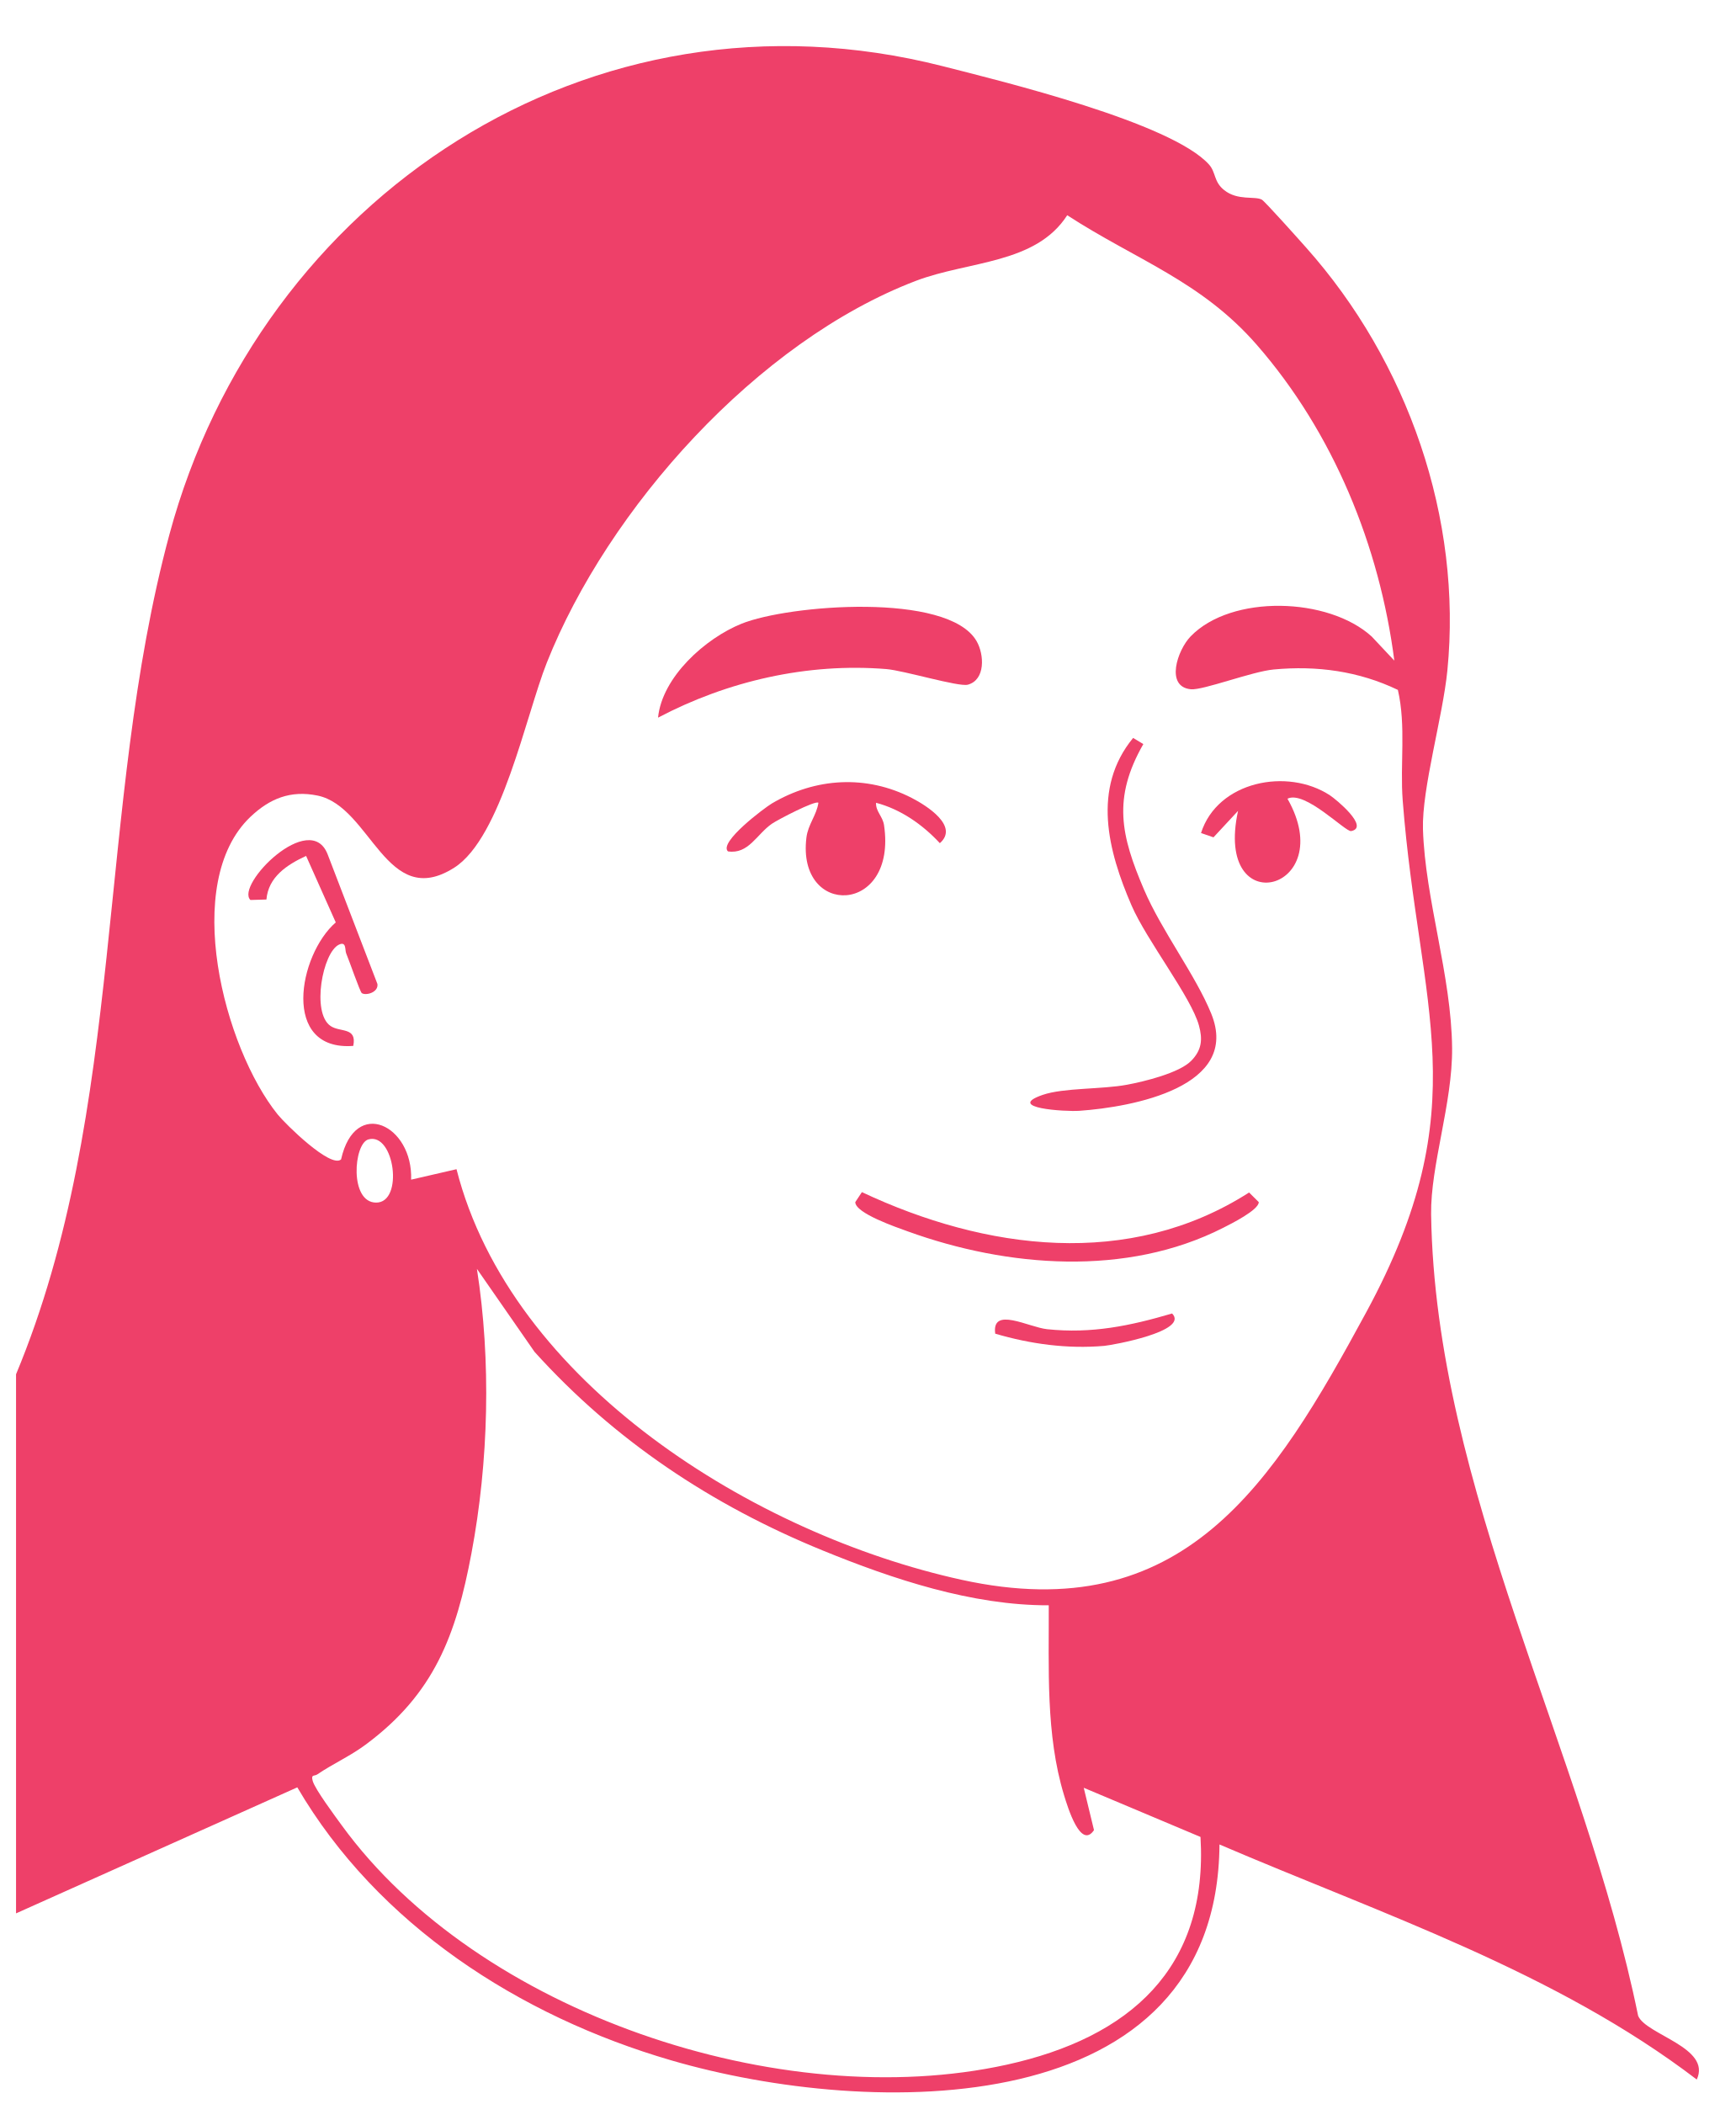
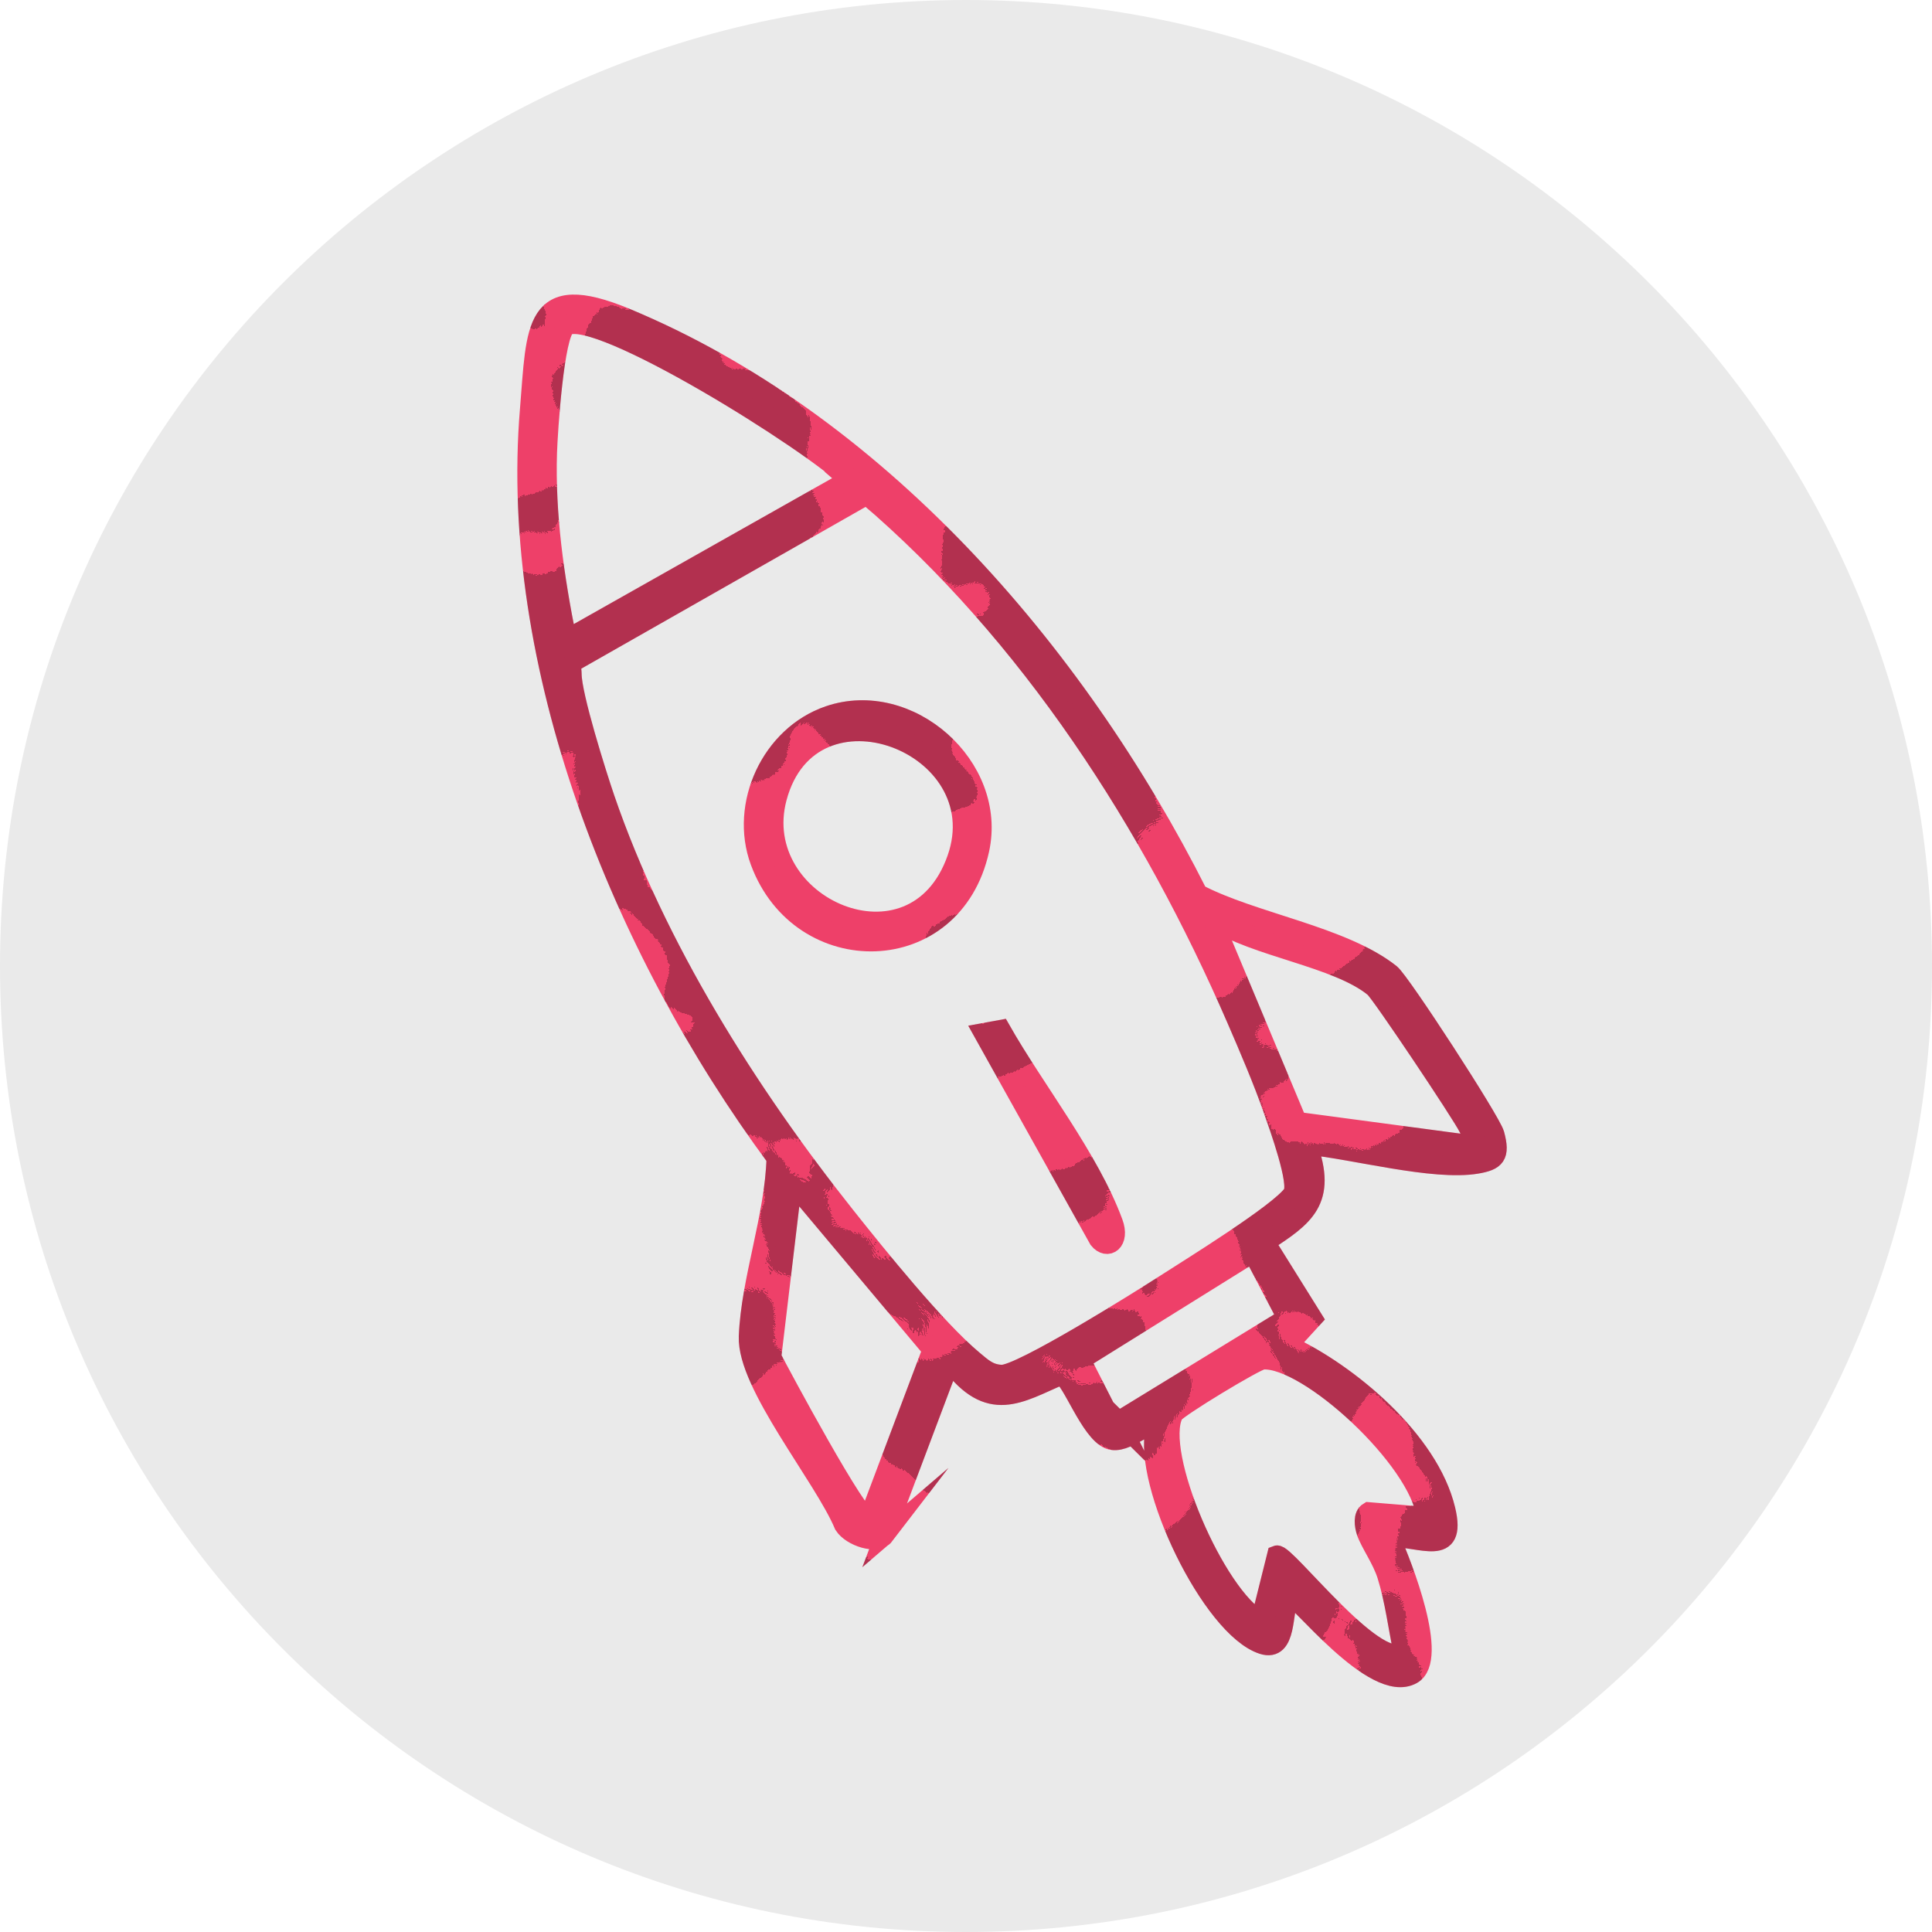
- <svg xmlns="http://www.w3.org/2000/svg" width="33" height="40" viewBox="0 0 33 40" fill="none">
-   <path d="M0.305 26.127C2.405 21.088 1.821 15.347 3.222 10.158C4.948 3.763 11.211 -0.451 17.924 1.258C19.063 1.548 22.27 2.33 22.988 3.128C23.123 3.279 23.074 3.453 23.276 3.614C23.535 3.821 23.859 3.722 23.993 3.796C24.048 3.826 24.717 4.574 24.831 4.703C26.769 6.877 27.806 9.855 27.52 12.748C27.432 13.632 27.033 14.994 27.056 15.766C27.097 17.1 27.598 18.549 27.61 19.927C27.619 20.973 27.198 22.155 27.211 23.086C27.288 28.3 30.122 33.294 31.147 38.323C31.293 38.684 32.546 38.925 32.262 39.535C29.576 37.484 26.278 36.391 23.187 35.066C23.148 40.388 16.546 40.273 12.762 39.17C9.87 38.328 7.178 36.585 5.653 33.98L0.305 36.376V26.127ZM26.512 12.564C26.232 10.382 25.352 8.223 23.893 6.552C22.834 5.34 21.607 4.946 20.292 4.092C19.693 5.023 18.422 4.957 17.418 5.338C14.4 6.487 11.56 9.667 10.396 12.601C10 13.598 9.534 15.923 8.638 16.495C7.342 17.32 7.059 15.335 6.038 15.125C5.522 15.019 5.126 15.184 4.763 15.528C3.439 16.785 4.259 19.921 5.28 21.188C5.421 21.363 6.287 22.219 6.485 22.042C6.753 20.846 7.854 21.397 7.817 22.427L8.68 22.228C9.717 26.296 14.346 29.169 18.283 30.034C22.501 30.959 24.206 28.218 25.979 24.945C28.106 21.018 26.979 19.188 26.671 15.222C26.617 14.522 26.738 13.809 26.579 13.116C25.837 12.76 25.04 12.65 24.216 12.728C23.808 12.766 22.876 13.125 22.644 13.104C22.151 13.058 22.386 12.359 22.639 12.098C23.416 11.296 25.26 11.351 26.082 12.102L26.514 12.562L26.512 12.564ZM7.004 21.662C6.724 21.741 6.64 22.859 7.15 22.863C7.682 22.868 7.501 21.521 7.004 21.662ZM19.941 30.519C18.483 30.523 16.98 30.023 15.641 29.476C13.53 28.614 11.683 27.384 10.164 25.701L9.068 24.123C9.341 25.871 9.292 27.788 8.964 29.531C8.672 31.083 8.26 32.2 6.948 33.171C6.658 33.386 6.323 33.536 6.034 33.733C5.974 33.774 5.909 33.725 5.946 33.859C5.99 34.017 6.375 34.533 6.5 34.705C9.096 38.271 14.851 40.199 19.145 39.252C21.476 38.738 22.975 37.424 22.826 34.923L20.606 33.988L20.801 34.793C20.548 35.168 20.302 34.361 20.231 34.127C19.88 32.976 19.946 31.708 19.941 30.519Z" fill="#EE4069" />
-   <path d="M12.512 13.643C12.589 12.871 13.409 12.136 14.101 11.857C14.994 11.497 18.024 11.253 18.567 12.186C18.717 12.443 18.739 12.926 18.402 13.017C18.227 13.063 17.186 12.747 16.852 12.72C15.349 12.598 13.83 12.949 12.513 13.643H12.512Z" fill="#EE4069" />
-   <path d="M16.657 15.262C16.649 15.428 16.784 15.518 16.809 15.688C17.062 17.399 15.146 17.448 15.333 15.924C15.363 15.675 15.527 15.497 15.561 15.262C15.508 15.209 14.785 15.585 14.676 15.661C14.387 15.861 14.232 16.245 13.841 16.186C13.659 16.014 14.538 15.357 14.676 15.275C15.504 14.785 16.471 14.725 17.336 15.17C17.618 15.315 18.241 15.707 17.87 16.03C17.545 15.679 17.129 15.386 16.657 15.262H16.657Z" fill="#EE4069" />
-   <path d="M22.651 20.166C22.849 19.963 22.87 19.763 22.797 19.498C22.649 18.956 21.805 17.882 21.516 17.216C21.065 16.176 20.758 14.986 21.545 14.029L21.739 14.146C21.149 15.178 21.314 15.886 21.75 16.908C22.089 17.701 22.731 18.535 23.03 19.27C23.597 20.662 21.541 21.046 20.525 21.118C20.251 21.137 19.101 21.065 19.826 20.815C20.224 20.678 20.954 20.712 21.43 20.622C21.758 20.561 22.425 20.398 22.65 20.167L22.651 20.166Z" fill="#EE4069" />
-   <path d="M16.388 22.664C18.736 23.768 21.47 24.131 23.75 22.671L23.934 22.854C23.934 23.004 23.406 23.267 23.256 23.343C21.421 24.276 19.155 24.096 17.262 23.411C17.047 23.333 16.263 23.066 16.262 22.854L16.388 22.664Z" fill="#EE4069" />
-   <path d="M24.48 15.185C25.477 16.94 23.073 17.56 23.54 15.416L23.073 15.919L22.836 15.837C23.149 14.853 24.477 14.589 25.287 15.12C25.4 15.193 26.049 15.728 25.691 15.8C25.585 15.822 24.81 15.017 24.479 15.185L24.48 15.185Z" fill="#EE4069" />
-   <path d="M6.879 18.88C6.845 18.857 6.634 18.245 6.583 18.127C6.555 18.062 6.591 17.89 6.445 17.959C6.134 18.106 5.92 19.253 6.283 19.504C6.468 19.632 6.79 19.519 6.717 19.884C5.34 19.988 5.672 18.155 6.384 17.536L5.82 16.272C5.456 16.44 5.101 16.673 5.066 17.101L4.762 17.11C4.468 16.829 5.897 15.381 6.23 16.243L7.176 18.706C7.2 18.866 6.958 18.934 6.878 18.88H6.879Z" fill="#EE4069" />
-   <path d="M22.287 24.972C22.616 25.309 21.151 25.573 20.995 25.587C20.293 25.648 19.593 25.552 18.923 25.355C18.851 24.83 19.555 25.232 19.91 25.27C20.758 25.359 21.487 25.206 22.287 24.971V24.972Z" fill="#EE4069" />
+ <svg xmlns="http://www.w3.org/2000/svg" width="100" height="100" viewBox="0 0 100 100" fill="none">
+   <rect width="100" height="100" rx="50" fill="#EAEAEA" />
+   <g filter="url(#filter0_n_2057_3667)">
+     <path d="M45.792 79.467C45.4 79.979 44.066 79.552 43.675 78.936C42.623 76.422 38.639 71.657 38.739 69.177C38.855 66.24 40.094 62.96 40.174 59.933C32.099 49.002 26.309 34.397 27.412 21.195C27.765 16.962 27.563 14.437 32.407 16.453C45.233 21.788 55.609 33.553 62.013 46.262C64.832 47.744 69.5 48.433 71.973 50.392C72.496 50.806 77.18 58.018 77.368 58.71C77.673 59.833 77.412 60.087 76.432 60.253C74.204 60.628 70.075 59.501 67.675 59.266C68.738 62.163 67.491 62.991 65.49 64.294L67.952 68.239L66.684 69.626C69.769 71.062 73.968 74.526 74.831 78.144C75.437 80.686 73.491 79.517 71.961 79.587C72.593 80.996 74.51 85.874 73.097 86.674C71.115 87.795 67.075 82.47 66.745 82.605C66.358 83.341 66.659 85.546 65.351 85.123C62.69 84.261 59.117 76.776 59.798 73.978C59.543 73.365 58.287 74.861 57.407 74.506C56.398 74.098 55.458 71.352 54.929 71.175C52.741 72.123 51.205 73.235 49.173 70.495L45.791 79.468L45.792 79.467ZM43.956 24.828C42.107 22.937 30.87 15.911 29.315 16.88C28.692 17.268 28.367 22.326 28.331 23.427C28.229 26.623 28.695 29.881 29.34 33.079L43.954 24.827L43.956 24.828ZM44.867 25.625L29.78 34.21C29.495 34.364 29.605 34.625 29.606 34.892C29.606 36 30.882 40.05 31.321 41.333C33.955 49.014 38.704 56.568 43.76 62.929C45.422 65.019 48.449 68.782 50.374 70.39C50.868 70.802 51.188 71.112 51.837 71.142C52.807 71.19 59.082 67.252 60.313 66.457C61.622 65.612 66.206 62.787 66.899 61.796C67.268 61.27 66.191 58.302 65.891 57.444C65.372 55.958 64.64 54.246 64.006 52.783C59.589 42.589 53.284 32.814 44.864 25.624L44.867 25.625ZM44.959 78.591L48.247 69.864L41.012 61.238L39.938 70.244C40.361 71.06 44.495 78.789 44.958 78.589L44.959 78.591ZM76.128 59.254C76.404 58.856 76.156 58.699 75.987 58.349C75.671 57.691 71.473 51.411 71.126 51.122C69.226 49.55 64.944 49.04 62.763 47.581L67.144 58.052L76.13 59.253L76.128 59.254ZM57.895 73.549L66.608 68.215L64.847 64.85L55.949 70.391L57.212 72.874L57.896 73.551L57.895 73.549ZM70.712 79.287C70.607 78.97 70.529 78.436 70.836 78.252L73.821 78.498C73.464 75.548 67.686 70.228 65.358 70.386C65.014 70.409 60.908 72.893 60.752 73.191C59.722 75.179 62.93 82.617 65.24 83.879L66.085 80.493C66.512 80.325 71.154 86.44 72.628 85.524C72.344 84.204 72.193 82.868 71.789 81.564C71.523 80.702 70.913 79.887 70.712 79.287Z" fill="#EE4069" stroke="#EE4069" stroke-miterlimit="10" />
+     <path d="M39.335 44.59C38.246 41.648 39.907 38.059 42.892 37.034C47.038 35.61 51.656 39.675 50.702 43.99C49.338 50.173 41.439 50.274 39.335 44.59ZM40.226 41.295C38.729 46.913 47.323 50.72 49.522 44.441C51.606 38.492 41.961 34.791 40.226 41.295Z" fill="#EE4069" stroke="#EE4069" stroke-miterlimit="10" />
+     <path d="M50.892 53.456L51.804 53.289C53.573 56.407 56.393 59.949 57.625 63.291C57.987 64.277 57.321 64.724 56.862 64.154L50.892 53.456Z" fill="#EE4069" stroke="#EE4069" stroke-miterlimit="10" />
+   </g>
+   <defs>
+     <filter id="filter0_n_2057_3667" x="12" y="5.79" width="76.617" height="91.809" filterUnits="userSpaceOnUse" color-interpolation-filters="sRGB">
+       <feFlood flood-opacity="0" result="BackgroundImageFix" />
+       <feBlend mode="normal" in="SourceGraphic" in2="BackgroundImageFix" result="shape" />
+       <feTurbulence type="fractalNoise" baseFrequency="0.1 0.1" stitchTiles="stitch" numOctaves="3" result="noise" seed="7944" />
+       <feColorMatrix in="noise" type="luminanceToAlpha" result="alphaNoise" />
+       <feComponentTransfer in="alphaNoise" result="coloredNoise1">
+         <feFuncA type="discrete" tableValues="1 1 1 1 1 1 1 1 1 1 1 1 1 1 1 1 1 1 1 1 1 1 1 1 1 1 1 1 1 1 1 1 1 1 1 1 1 1 1 1 1 1 1 1 1 1 1 1 1 1 1 0 0 0 0 0 0 0 0 0 0 0 0 0 0 0 0 0 0 0 0 0 0 0 0 0 0 0 0 0 0 0 0 0 0 0 0 0 0 0 0 0 0 0 0 0 0 0 0 0 " />
+       </feComponentTransfer>
+       <feComposite operator="in" in2="shape" in="coloredNoise1" result="noise1Clipped" />
+       <feFlood flood-color="rgba(0, 0, 0, 0.25)" result="color1Flood" />
+       <feComposite operator="in" in2="noise1Clipped" in="color1Flood" result="color1" />
+       <feMerge result="effect1_noise_2057_3667">
+         <feMergeNode in="shape" />
+         <feMergeNode in="color1" />
+       </feMerge>
+     </filter>
+   </defs>
</svg>
